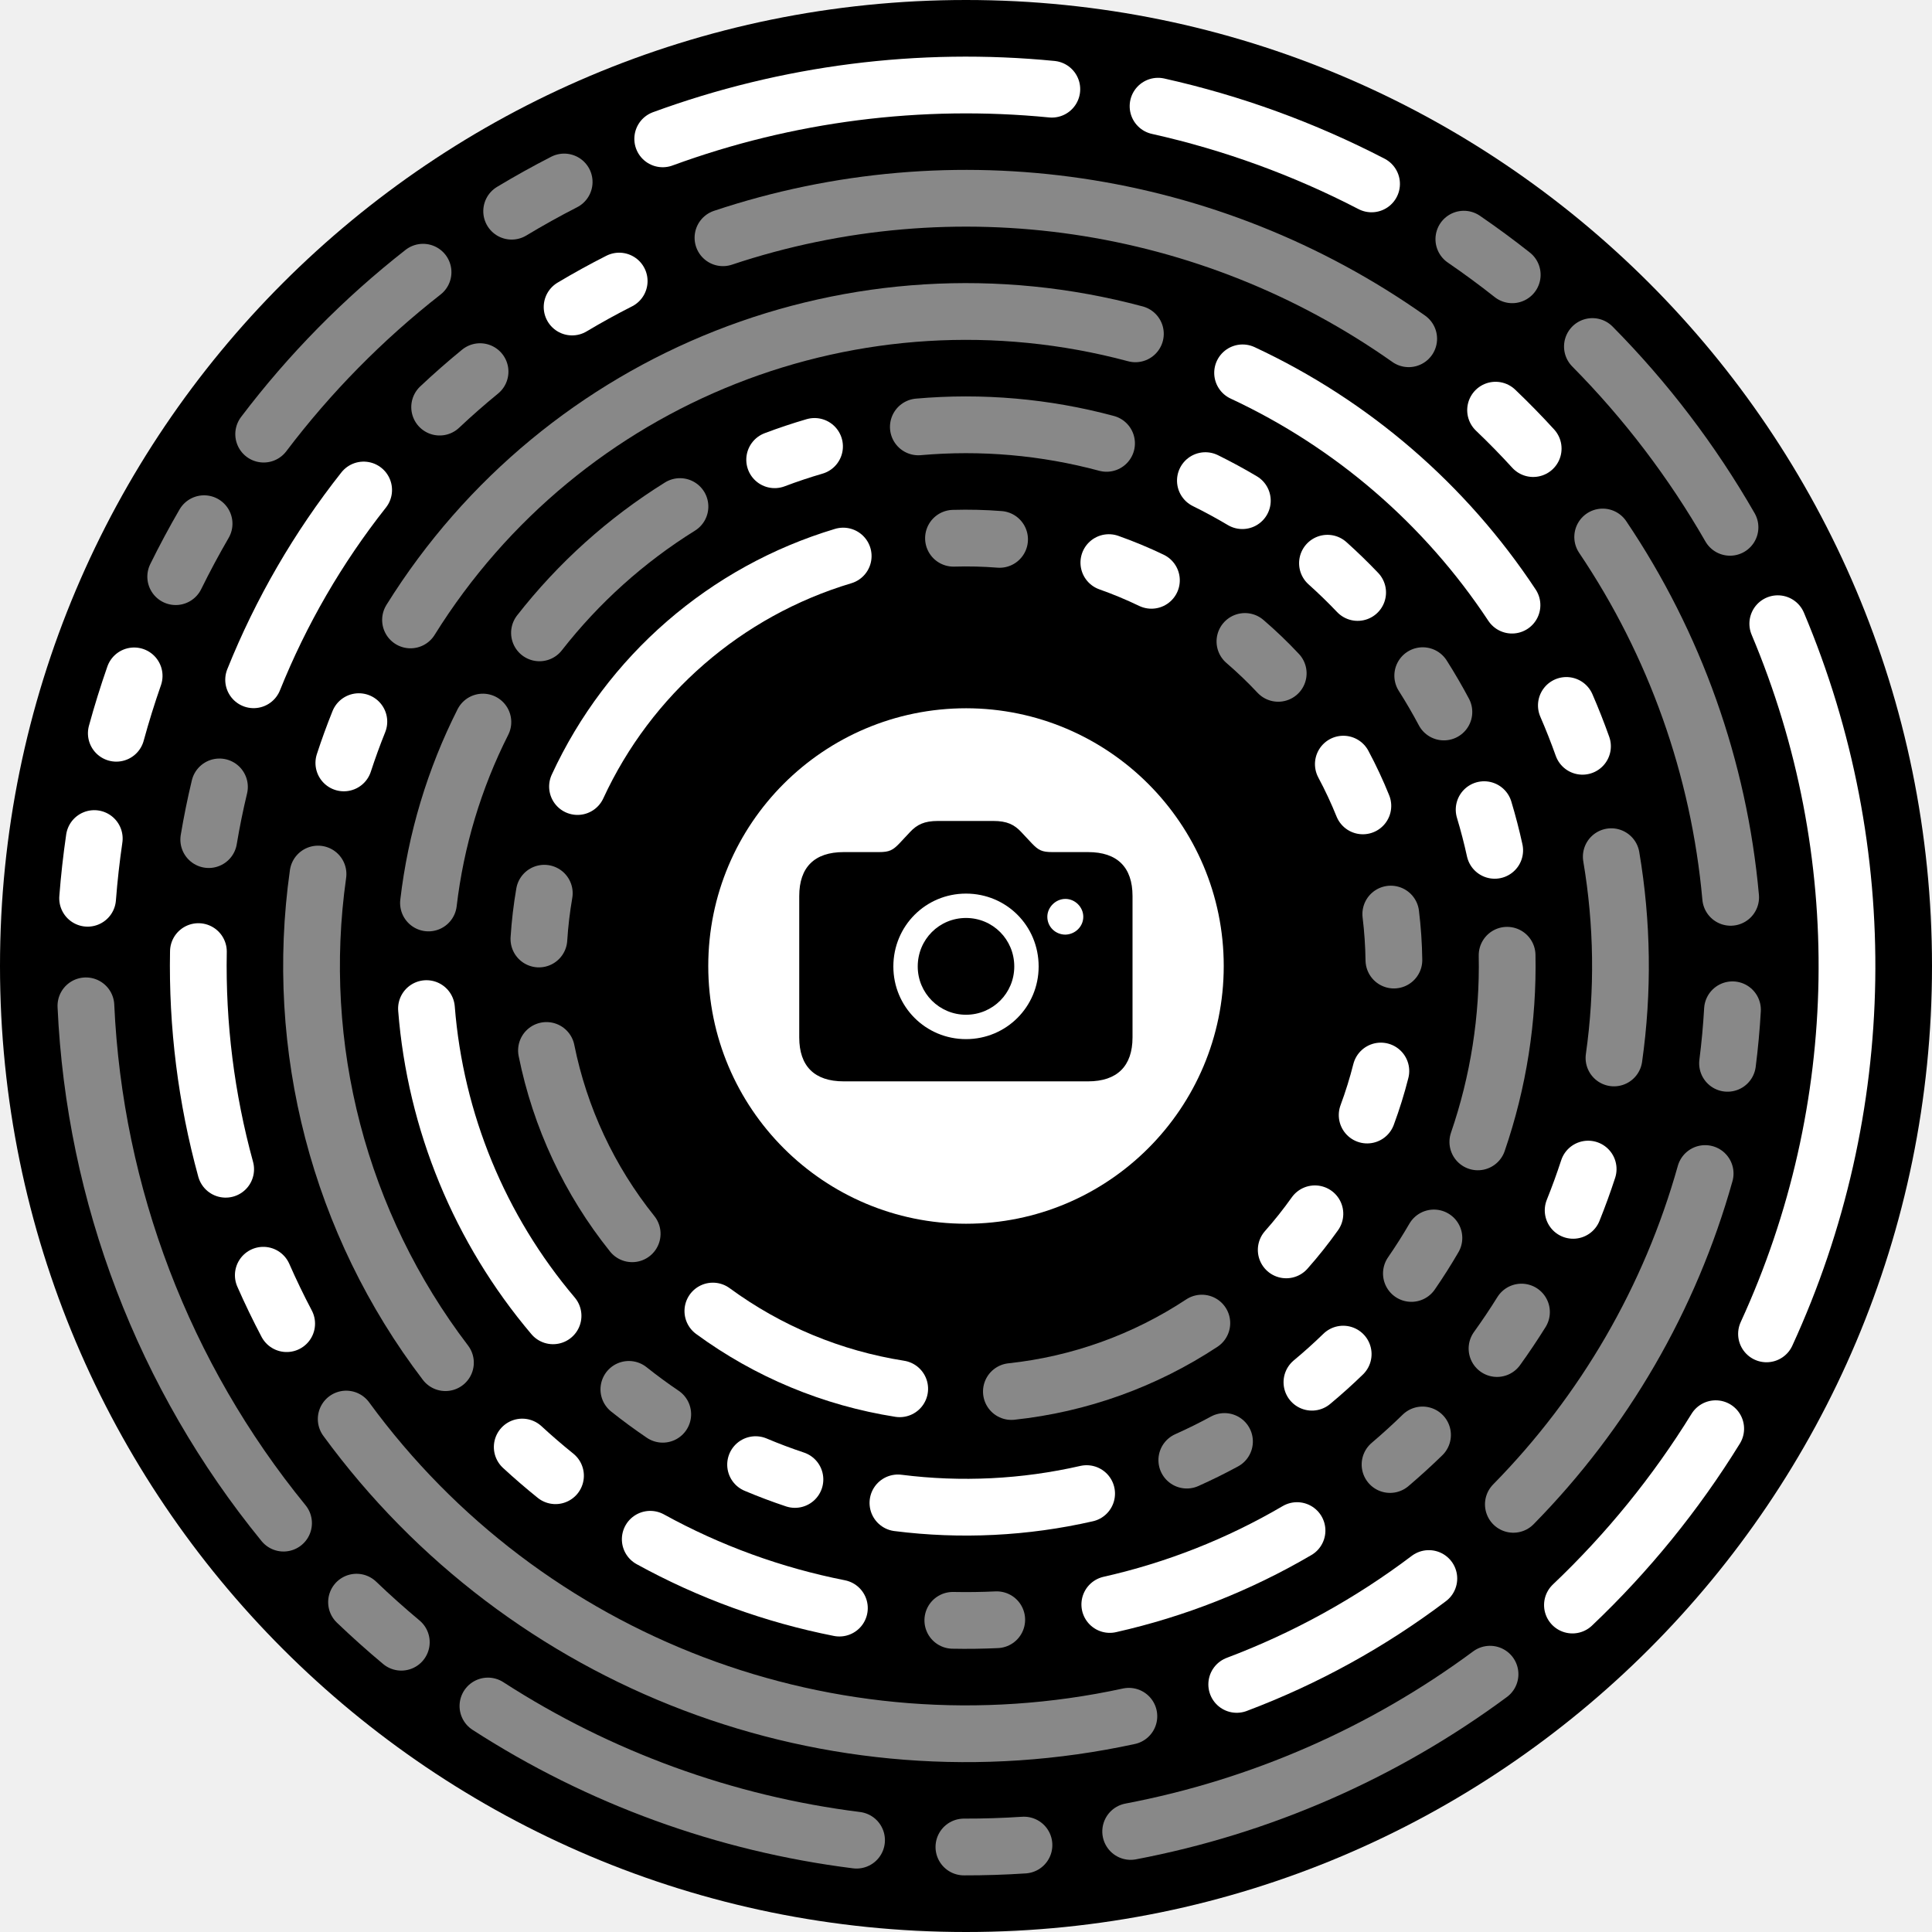
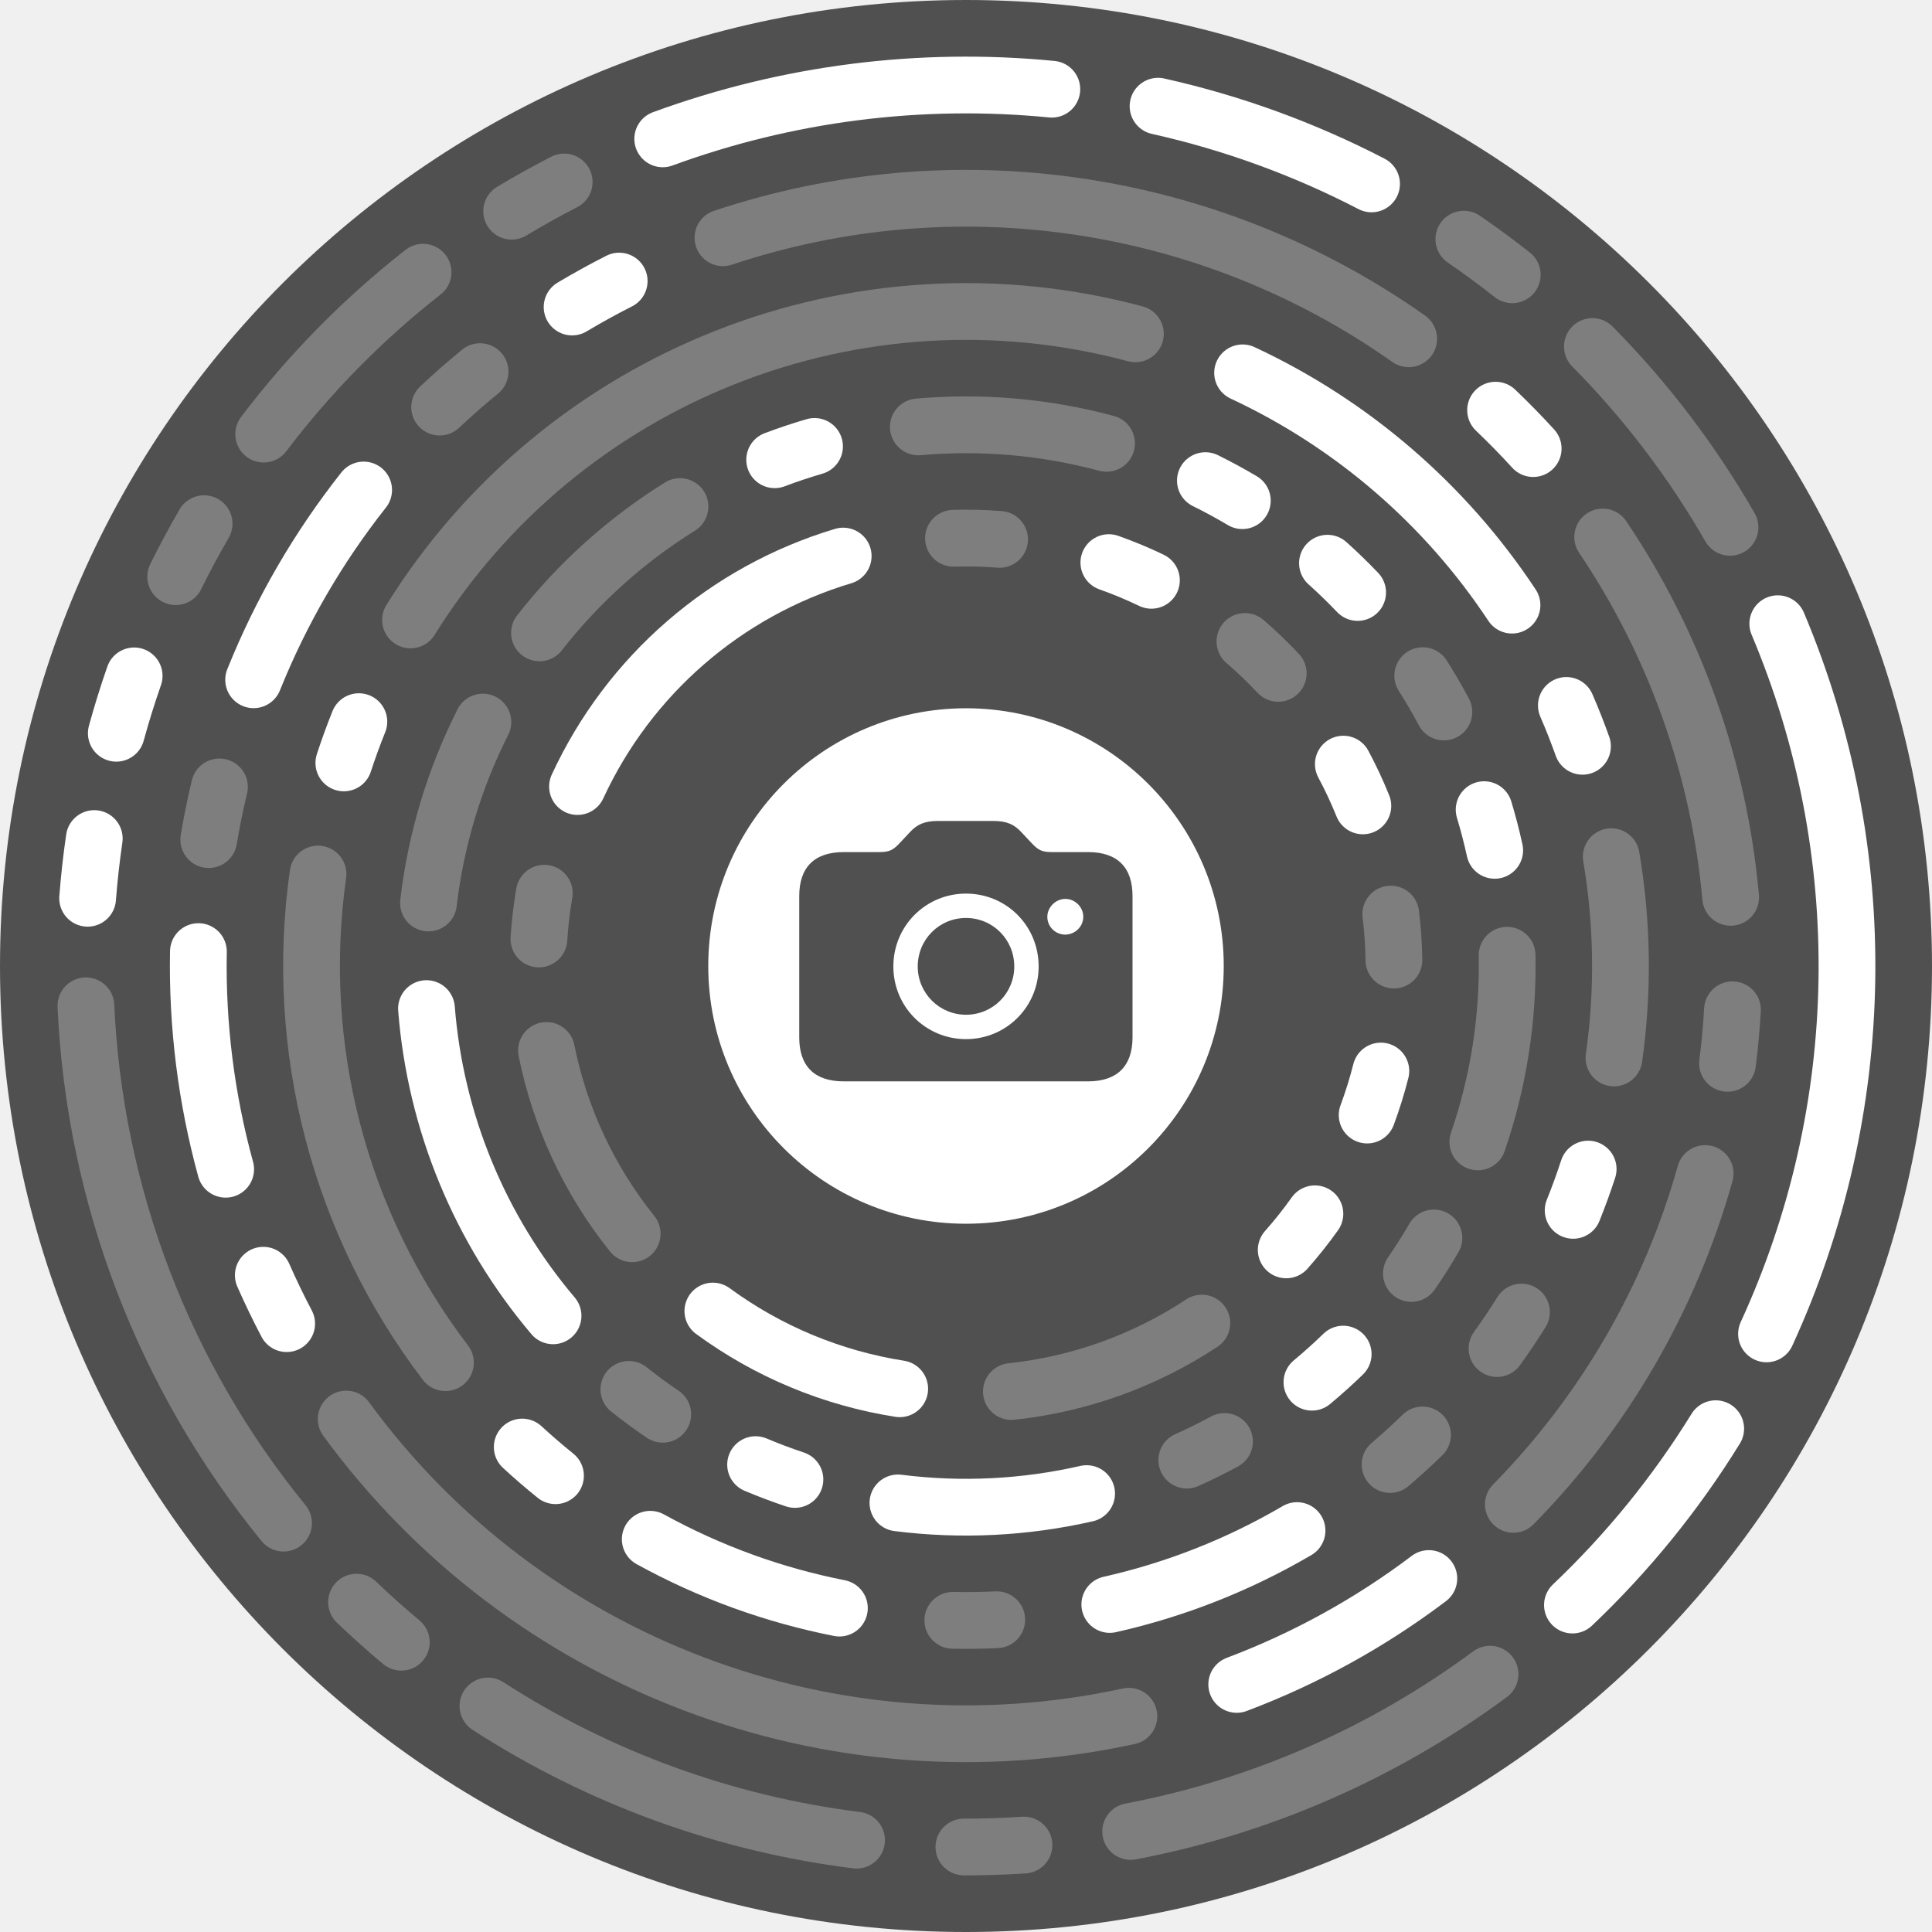
<svg xmlns="http://www.w3.org/2000/svg" data-design="Fingerprint" data-payload="https://app.nextdns.io/demo" viewBox="0 0 800 800">
-   <circle cx="400" cy="400" id="Background" r="400" style="fill:#000000" />
+   <circle cx="400" cy="400" id="Background" r="400" style="fill:#000000aa" />
  <g id="Markers">
    <g name="ring-1" transform="rotate(-78 400 400)">
      <path d="M 572.177 441.897 A 177.202 177.202 0 0 0 575.686 423.129" data-color="0" style="fill:none;stroke:#ffffff;stroke-linecap:round;stroke-miterlimit:10;stroke-width:23.5px" />
-       <path d="M 545.415 501.266 A 177.202 177.202 0 0 0 555.467 485.033" data-color="1" style="fill:none;stroke:#888888;stroke-linecap:round;stroke-miterlimit:10;stroke-width:23.5px" />
+       <path d="M 545.415 501.266 A 177.202 177.202 0 0 0 555.467 485.033" data-color="1" style="fill:none;stroke:#888888d4;stroke-linecap:round;stroke-miterlimit:10;stroke-width:23.5px" />
      <path d="M 499.014 546.958 A 177.202 177.202 0 0 0 514.251 535.452" data-color="0" style="fill:none;stroke:#ffffff;stroke-linecap:round;stroke-miterlimit:10;stroke-width:23.5px" />
-       <path d="M 439.241 572.802 A 177.202 177.202 0 0 0 457.605 567.577" data-color="1" style="fill:none;stroke:#888888;stroke-linecap:round;stroke-miterlimit:10;stroke-width:23.5px" />
+       <path d="M 439.241 572.802 A 177.202 177.202 0 0 0 457.605 567.577" data-color="1" style="fill:none;stroke:#888888d4;stroke-linecap:round;stroke-miterlimit:10;stroke-width:23.5px" />
      <path d="M 374.168 575.309 A 177.202 177.202 0 0 0 393.179 577.07" data-color="0" style="fill:none;stroke:#ffffff;stroke-linecap:round;stroke-miterlimit:10;stroke-width:23.5px" />
      <path d="M 312.583 554.139 A 177.202 177.202 0 0 0 329.675 562.649" data-color="0" style="fill:none;stroke:#ffffff;stroke-linecap:round;stroke-miterlimit:10;stroke-width:23.5px" />
-       <path d="M 231.556 455.018 A 177.202 177.202 0 0 0 275.668 526.262" data-color="1" style="fill:none;stroke:#888888;stroke-linecap:round;stroke-miterlimit:10;stroke-width:23.5px" />
+       <path d="M 231.556 455.018 A 177.202 177.202 0 0 0 275.668 526.262" data-color="1" style="fill:none;stroke:#888888d4;stroke-linecap:round;stroke-miterlimit:10;stroke-width:23.5px" />
      <path d="M 238.453 327.178 A 177.202 177.202 0 0 0 223.056 409.547" data-color="0" style="fill:none;stroke:#ffffff;stroke-linecap:round;stroke-miterlimit:10;stroke-width:23.5px" />
-       <path d="M 329.675 237.351 A 177.202 177.202 0 0 0 262.805 287.848" data-color="1" style="fill:none;stroke:#888888;stroke-linecap:round;stroke-miterlimit:10;stroke-width:23.5px" />
-       <path d="M 393.179 222.93 A 177.202 177.202 0 0 0 374.168 224.691" data-color="1" style="fill:none;stroke:#888888;stroke-linecap:round;stroke-miterlimit:10;stroke-width:23.5px" />
+       <path d="M 329.675 237.351 A 177.202 177.202 0 0 0 262.805 287.848" data-color="1" style="fill:none;stroke:#888888d4;stroke-linecap:round;stroke-miterlimit:10;stroke-width:23.5px" />
+       <path d="M 393.179 222.93 A 177.202 177.202 0 0 0 374.168 224.691" data-color="1" style="fill:none;stroke:#888888d4;stroke-linecap:round;stroke-miterlimit:10;stroke-width:23.5px" />
      <path d="M 555.467 314.967 A 177.202 177.202 0 0 0 439.241 227.198" data-color="0" style="fill:none;stroke:#ffffff;stroke-linecap:round;stroke-miterlimit:10;stroke-width:23.5px" />
-       <path d="M 575.686 376.871 A 177.202 177.202 0 0 0 572.177 358.103" data-color="1" style="fill:none;stroke:#888888;stroke-linecap:round;stroke-miterlimit:10;stroke-width:23.5px" />
+       <path d="M 575.686 376.871 A 177.202 177.202 0 0 0 572.177 358.103" data-color="1" style="fill:none;stroke:#888888d4;stroke-linecap:round;stroke-miterlimit:10;stroke-width:23.5px" />
    </g>
    <g name="ring-2" transform="rotate(-85 400 400)">
      <path d="M 601.925 497.199 A 224.101 224.101 0 0 0 608.861 481.231" data-color="0" style="fill:none;stroke:#ffffff;stroke-linecap:round;stroke-miterlimit:10;stroke-width:23.5px" />
      <path d="M 568.213 548.073 A 224.101 224.101 0 0 0 579.2 534.568" data-color="0" style="fill:none;stroke:#ffffff;stroke-linecap:round;stroke-miterlimit:10;stroke-width:23.5px" />
-       <path d="M 522.026 587.966 A 224.101 224.101 0 0 0 536.249 577.926" data-color="1" style="fill:none;stroke:#888888;stroke-linecap:round;stroke-miterlimit:10;stroke-width:23.5px" />
+       <path d="M 522.026 587.966 A 224.101 224.101 0 0 0 536.249 577.926" data-color="1" style="fill:none;stroke:#888888d4;stroke-linecap:round;stroke-miterlimit:10;stroke-width:23.5px" />
      <path d="M 466.788 613.917 A 224.101 224.101 0 0 0 483.192 608.087" data-color="0" style="fill:none;stroke:#ffffff;stroke-linecap:round;stroke-miterlimit:10;stroke-width:23.5px" />
-       <path d="M 345.917 617.477 A 224.101 224.101 0 0 0 423.966 622.816" data-color="1" style="fill:none;stroke:#888888;stroke-linecap:round;stroke-miterlimit:10;stroke-width:23.5px" />
-       <path d="M 289.248 594.821 A 224.101 224.101 0 0 0 304.705 602.831" data-color="1" style="fill:none;stroke:#888888;stroke-linecap:round;stroke-miterlimit:10;stroke-width:23.5px" />
+       <path d="M 345.917 617.477 A 224.101 224.101 0 0 0 423.966 622.816" data-color="1" style="fill:none;stroke:#888888d4;stroke-linecap:round;stroke-miterlimit:10;stroke-width:23.5px" />
+       <path d="M 289.248 594.821 A 224.101 224.101 0 0 0 304.705 602.831" data-color="1" style="fill:none;stroke:#888888d4;stroke-linecap:round;stroke-miterlimit:10;stroke-width:23.5px" />
      <path d="M 240.793 557.716 A 224.101 224.101 0 0 0 253.516 569.599" data-color="0" style="fill:none;stroke:#ffffff;stroke-linecap:round;stroke-miterlimit:10;stroke-width:23.5px" />
-       <path d="M 204.145 508.914 A 224.101 224.101 0 0 0 213.191 523.789" data-color="1" style="fill:none;stroke:#888888;stroke-linecap:round;stroke-miterlimit:10;stroke-width:23.5px" />
+       <path d="M 204.145 508.914 A 224.101 224.101 0 0 0 213.191 523.789" data-color="1" style="fill:none;stroke:#888888d4;stroke-linecap:round;stroke-miterlimit:10;stroke-width:23.5px" />
      <path d="M 176.068 391.295 A 224.101 224.101 0 0 0 186.72 468.798" data-color="0" style="fill:none;stroke:#ffffff;stroke-linecap:round;stroke-miterlimit:10;stroke-width:23.5px" />
      <path d="M 186.72 331.202 A 224.101 224.101 0 0 0 182.023 347.966" data-color="0" style="fill:none;stroke:#ffffff;stroke-linecap:round;stroke-miterlimit:10;stroke-width:23.5px" />
-       <path d="M 213.191 276.211 A 224.101 224.101 0 0 0 204.145 291.086" data-color="1" style="fill:none;stroke:#888888;stroke-linecap:round;stroke-miterlimit:10;stroke-width:23.5px" />
+       <path d="M 213.191 276.211 A 224.101 224.101 0 0 0 204.145 291.086" data-color="1" style="fill:none;stroke:#888888d4;stroke-linecap:round;stroke-miterlimit:10;stroke-width:23.5px" />
      <path d="M 362.962 178.981 A 224.101 224.101 0 0 0 240.793 242.284" data-color="0" style="fill:none;stroke:#ffffff;stroke-linecap:round;stroke-miterlimit:10;stroke-width:23.5px" />
-       <path d="M 483.192 191.913 A 224.101 224.101 0 0 0 406.597 175.996" data-color="1" style="fill:none;stroke:#888888;stroke-linecap:round;stroke-miterlimit:10;stroke-width:23.5px" />
-       <path d="M 579.2 265.432 A 224.101 224.101 0 0 0 522.026 212.034" data-color="1" style="fill:none;stroke:#888888;stroke-linecap:round;stroke-miterlimit:10;stroke-width:23.5px" />
+       <path d="M 483.192 191.913 A 224.101 224.101 0 0 0 406.597 175.996" data-color="1" style="fill:none;stroke:#888888d4;stroke-linecap:round;stroke-miterlimit:10;stroke-width:23.5px" />
+       <path d="M 579.2 265.432 A 224.101 224.101 0 0 0 522.026 212.034" data-color="1" style="fill:none;stroke:#888888d4;stroke-linecap:round;stroke-miterlimit:10;stroke-width:23.5px" />
      <path d="M 608.861 318.769 A 224.101 224.101 0 0 0 601.925 302.801" data-color="0" style="fill:none;stroke:#ffffff;stroke-linecap:round;stroke-miterlimit:10;stroke-width:23.5px" />
-       <path d="M 620.661 439.116 A 224.101 224.101 0 0 0 620.661 360.884" data-color="1" style="fill:none;stroke:#888888;stroke-linecap:round;stroke-miterlimit:10;stroke-width:23.5px" />
+       <path d="M 620.661 439.116 A 224.101 224.101 0 0 0 620.661 360.884" data-color="1" style="fill:none;stroke:#888888d4;stroke-linecap:round;stroke-miterlimit:10;stroke-width:23.5px" />
    </g>
    <g name="ring-3" transform="rotate(-70 400 400)">
      <path d="M 617.738 561.344 A 271.001 271.001 0 0 0 669.97 423.619" data-color="0" style="fill:none;stroke:#ffffff;stroke-linecap:round;stroke-miterlimit:10;stroke-width:23.5px" />
      <path d="M 572.798 608.763 A 271.001 271.001 0 0 0 586.413 596.702" data-color="0" style="fill:none;stroke:#ffffff;stroke-linecap:round;stroke-miterlimit:10;stroke-width:23.5px" />
-       <path d="M 455.988 665.154 A 271.001 271.001 0 0 0 533.922 635.598" data-color="1" style="fill:none;stroke:#888888;stroke-linecap:round;stroke-miterlimit:10;stroke-width:23.5px" />
+       <path d="M 455.988 665.154 A 271.001 271.001 0 0 0 533.922 635.598" data-color="1" style="fill:none;stroke:#888888d4;stroke-linecap:round;stroke-miterlimit:10;stroke-width:23.5px" />
      <path d="M 390.906 670.848 A 271.001 271.001 0 0 0 409.094 670.848" data-color="0" style="fill:none;stroke:#ffffff;stroke-linecap:round;stroke-miterlimit:10;stroke-width:23.5px" />
-       <path d="M 326.352 660.801 A 271.001 271.001 0 0 0 344.012 665.154" data-color="1" style="fill:none;stroke:#888888;stroke-linecap:round;stroke-miterlimit:10;stroke-width:23.5px" />
-       <path d="M 266.078 635.598 A 271.001 271.001 0 0 0 282.183 644.05" data-color="1" style="fill:none;stroke:#888888;stroke-linecap:round;stroke-miterlimit:10;stroke-width:23.5px" />
+       <path d="M 326.352 660.801 A 271.001 271.001 0 0 0 344.012 665.154" data-color="1" style="fill:none;stroke:#888888d4;stroke-linecap:round;stroke-miterlimit:10;stroke-width:23.5px" />
+       <path d="M 266.078 635.598 A 271.001 271.001 0 0 0 282.183 644.05" data-color="1" style="fill:none;stroke:#888888d4;stroke-linecap:round;stroke-miterlimit:10;stroke-width:23.5px" />
      <path d="M 171.93 546.375 A 271.001 271.001 0 0 0 227.202 608.763" data-color="0" style="fill:none;stroke:#ffffff;stroke-linecap:round;stroke-miterlimit:10;stroke-width:23.5px" />
-       <path d="M 143.528 487.541 A 271.001 271.001 0 0 0 149.977 504.547" data-color="1" style="fill:none;stroke:#888888;stroke-linecap:round;stroke-miterlimit:10;stroke-width:23.5px" />
+       <path d="M 143.528 487.541 A 271.001 271.001 0 0 0 149.977 504.547" data-color="1" style="fill:none;stroke:#888888d4;stroke-linecap:round;stroke-miterlimit:10;stroke-width:23.5px" />
      <path d="M 132.223 358.325 A 271.001 271.001 0 0 0 132.223 441.675" data-color="0" style="fill:none;stroke:#ffffff;stroke-linecap:round;stroke-miterlimit:10;stroke-width:23.5px" />
      <path d="M 149.977 295.453 A 271.001 271.001 0 0 0 143.528 312.459" data-color="0" style="fill:none;stroke:#ffffff;stroke-linecap:round;stroke-miterlimit:10;stroke-width:23.5px" />
-       <path d="M 344.012 134.846 A 271.001 271.001 0 0 0 171.93 253.625" data-color="1" style="fill:none;stroke:#888888;stroke-linecap:round;stroke-miterlimit:10;stroke-width:23.5px" />
+       <path d="M 344.012 134.846 A 271.001 271.001 0 0 0 171.93 253.625" data-color="1" style="fill:none;stroke:#888888d4;stroke-linecap:round;stroke-miterlimit:10;stroke-width:23.5px" />
      <path d="M 409.094 129.152 A 271.001 271.001 0 0 0 390.906 129.152" data-color="0" style="fill:none;stroke:#ffffff;stroke-linecap:round;stroke-miterlimit:10;stroke-width:23.5px" />
-       <path d="M 669.97 376.381 A 271.001 271.001 0 0 0 455.988 134.846" data-color="1" style="fill:none;stroke:#888888;stroke-linecap:round;stroke-miterlimit:10;stroke-width:23.5px" />
+       <path d="M 669.97 376.381 A 271.001 271.001 0 0 0 455.988 134.846" data-color="1" style="fill:none;stroke:#888888d4;stroke-linecap:round;stroke-miterlimit:10;stroke-width:23.5px" />
    </g>
    <g name="ring-4" transform="rotate(-63 400 400)">
      <path d="M 697.52 511.994 A 317.9 317.9 0 0 0 704.629 490.894" data-color="0" style="fill:none;stroke:#ffffff;stroke-linecap:round;stroke-miterlimit:10;stroke-width:23.5px" />
-       <path d="M 569.078 669.209 A 317.9 317.9 0 0 0 677.968 554.255" data-color="1" style="fill:none;stroke:#888888;stroke-linecap:round;stroke-miterlimit:10;stroke-width:23.5px" />
-       <path d="M 507.253 699.262 A 317.9 317.9 0 0 0 527.937 691.02" data-color="1" style="fill:none;stroke:#888888;stroke-linecap:round;stroke-miterlimit:10;stroke-width:23.5px" />
-       <path d="M 304.278 703.147 A 317.9 317.9 0 0 0 462.385 711.719" data-color="1" style="fill:none;stroke:#888888;stroke-linecap:round;stroke-miterlimit:10;stroke-width:23.5px" />
+       <path d="M 569.078 669.209 A 317.9 317.9 0 0 0 677.968 554.255" data-color="1" style="fill:none;stroke:#888888d4;stroke-linecap:round;stroke-miterlimit:10;stroke-width:23.5px" />
+       <path d="M 507.253 699.262 A 317.9 317.9 0 0 0 527.937 691.02" data-color="1" style="fill:none;stroke:#888888d4;stroke-linecap:round;stroke-miterlimit:10;stroke-width:23.5px" />
+       <path d="M 304.278 703.147 A 317.9 317.9 0 0 0 462.385 711.719" data-color="1" style="fill:none;stroke:#888888d4;stroke-linecap:round;stroke-miterlimit:10;stroke-width:23.5px" />
      <path d="M 185.837 634.936 A 317.9 317.9 0 0 0 261.02 685.911" data-color="0" style="fill:none;stroke:#ffffff;stroke-linecap:round;stroke-miterlimit:10;stroke-width:23.5px" />
-       <path d="M 116.333 256.495 A 317.9 317.9 0 0 0 153.814 601.13" data-color="1" style="fill:none;stroke:#888888;stroke-linecap:round;stroke-miterlimit:10;stroke-width:23.5px" />
+       <path d="M 116.333 256.495 A 317.9 317.9 0 0 0 153.814 601.13" data-color="1" style="fill:none;stroke:#888888d4;stroke-linecap:round;stroke-miterlimit:10;stroke-width:23.5px" />
      <path d="M 153.814 198.87 A 317.9 317.9 0 0 0 140.34 216.596" data-color="0" style="fill:none;stroke:#ffffff;stroke-linecap:round;stroke-miterlimit:10;stroke-width:23.5px" />
      <path d="M 261.02 114.089 A 317.9 317.9 0 0 0 185.837 165.064" data-color="0" style="fill:none;stroke:#ffffff;stroke-linecap:round;stroke-miterlimit:10;stroke-width:23.5px" />
-       <path d="M 325.732 90.897 A 317.9 317.9 0 0 0 304.278 96.853" data-color="1" style="fill:none;stroke:#888888;stroke-linecap:round;stroke-miterlimit:10;stroke-width:23.5px" />
+       <path d="M 325.732 90.897 A 317.9 317.9 0 0 0 304.278 96.853" data-color="1" style="fill:none;stroke:#888888d4;stroke-linecap:round;stroke-miterlimit:10;stroke-width:23.5px" />
      <path d="M 462.385 88.281 A 317.9 317.9 0 0 0 371.683 83.363" data-color="0" style="fill:none;stroke:#ffffff;stroke-linecap:round;stroke-miterlimit:10;stroke-width:23.5px" />
-       <path d="M 527.937 108.98 A 317.9 317.9 0 0 0 507.253 100.738" data-color="1" style="fill:none;stroke:#888888;stroke-linecap:round;stroke-miterlimit:10;stroke-width:23.5px" />
+       <path d="M 527.937 108.98 A 317.9 317.9 0 0 0 507.253 100.738" data-color="1" style="fill:none;stroke:#888888d4;stroke-linecap:round;stroke-miterlimit:10;stroke-width:23.5px" />
      <path d="M 587.507 143.286 A 317.9 317.9 0 0 0 569.078 130.791" data-color="0" style="fill:none;stroke:#ffffff;stroke-linecap:round;stroke-miterlimit:10;stroke-width:23.5px" />
-       <path d="M 714.639 445.418 A 317.9 317.9 0 0 0 622.997 173.432" data-color="1" style="fill:none;stroke:#888888;stroke-linecap:round;stroke-miterlimit:10;stroke-width:23.5px" />
+       <path d="M 714.639 445.418 A 317.9 317.9 0 0 0 622.997 173.432" data-color="1" style="fill:none;stroke:#888888d4;stroke-linecap:round;stroke-miterlimit:10;stroke-width:23.5px" />
    </g>
    <g name="ring-5" transform="rotate(-70 400 400)">
-       <path d="M 746.314 514.654 A 364.8 364.8 0 0 0 753.325 490.778" data-color="1" style="fill:none;stroke:#888888;stroke-linecap:round;stroke-miterlimit:10;stroke-width:23.5px" />
-       <path d="M 678.894 635.153 A 364.8 364.8 0 0 0 729.76 556.005" data-color="1" style="fill:none;stroke:#888888;stroke-linecap:round;stroke-miterlimit:10;stroke-width:23.5px" />
+       <path d="M 746.314 514.654 A 364.8 364.8 0 0 0 753.325 490.778" data-color="1" style="fill:none;stroke:#888888d4;stroke-linecap:round;stroke-miterlimit:10;stroke-width:23.5px" />
+       <path d="M 678.894 635.153 A 364.8 364.8 0 0 0 729.76 556.005" data-color="1" style="fill:none;stroke:#888888d4;stroke-linecap:round;stroke-miterlimit:10;stroke-width:23.5px" />
      <path d="M 370.224 763.583 A 364.8 364.8 0 0 0 648.157 667.389" data-color="0" style="fill:none;stroke:#ffffff;stroke-linecap:round;stroke-miterlimit:10;stroke-width:23.5px" />
      <path d="M 237.227 726.472 A 364.8 364.8 0 0 0 326.137 757.244" data-color="0" style="fill:none;stroke:#ffffff;stroke-linecap:round;stroke-miterlimit:10;stroke-width:23.5px" />
-       <path d="M 86.563 586.644 A 364.8 364.8 0 0 0 198.653 704.202" data-color="1" style="fill:none;stroke:#888888;stroke-linecap:round;stroke-miterlimit:10;stroke-width:23.5px" />
-       <path d="M 56.904 523.953 A 364.8 364.8 0 0 0 66.153 547.054" data-color="1" style="fill:none;stroke:#888888;stroke-linecap:round;stroke-miterlimit:10;stroke-width:23.5px" />
-       <path d="M 44.355 318.784 A 364.8 364.8 0 0 0 44.355 481.216" data-color="1" style="fill:none;stroke:#888888;stroke-linecap:round;stroke-miterlimit:10;stroke-width:23.5px" />
-       <path d="M 66.153 252.946 A 364.8 364.8 0 0 0 56.904 276.047" data-color="1" style="fill:none;stroke:#888888;stroke-linecap:round;stroke-miterlimit:10;stroke-width:23.5px" />
-       <path d="M 259.863 63.191 A 364.8 364.8 0 0 0 86.563 213.356" data-color="1" style="fill:none;stroke:#888888;stroke-linecap:round;stroke-miterlimit:10;stroke-width:23.5px" />
+       <path d="M 86.563 586.644 A 364.8 364.8 0 0 0 198.653 704.202" data-color="1" style="fill:none;stroke:#888888d4;stroke-linecap:round;stroke-miterlimit:10;stroke-width:23.5px" />
+       <path d="M 56.904 523.953 A 364.8 364.8 0 0 0 66.153 547.054" data-color="1" style="fill:none;stroke:#888888d4;stroke-linecap:round;stroke-miterlimit:10;stroke-width:23.5px" />
+       <path d="M 44.355 318.784 A 364.8 364.8 0 0 0 44.355 481.216" data-color="1" style="fill:none;stroke:#888888d4;stroke-linecap:round;stroke-miterlimit:10;stroke-width:23.5px" />
+       <path d="M 66.153 252.946 A 364.8 364.8 0 0 0 56.904 276.047" data-color="1" style="fill:none;stroke:#888888d4;stroke-linecap:round;stroke-miterlimit:10;stroke-width:23.5px" />
+       <path d="M 259.863 63.191 A 364.8 364.8 0 0 0 86.563 213.356" data-color="1" style="fill:none;stroke:#888888d4;stroke-linecap:round;stroke-miterlimit:10;stroke-width:23.5px" />
      <path d="M 326.137 42.756 A 364.8 364.8 0 0 0 301.954 48.623" data-color="0" style="fill:none;stroke:#ffffff;stroke-linecap:round;stroke-miterlimit:10;stroke-width:23.5px" />
      <path d="M 395.08 35.233 A 364.8 364.8 0 0 0 370.224 36.417" data-color="0" style="fill:none;stroke:#ffffff;stroke-linecap:round;stroke-miterlimit:10;stroke-width:23.5px" />
-       <path d="M 464.202 40.894 A 364.8 364.8 0 0 0 439.571 37.353" data-color="1" style="fill:none;stroke:#888888;stroke-linecap:round;stroke-miterlimit:10;stroke-width:23.5px" />
-       <path d="M 593.069 90.479 A 364.8 364.8 0 0 0 507.487 51.395" data-color="1" style="fill:none;stroke:#888888;stroke-linecap:round;stroke-miterlimit:10;stroke-width:23.5px" />
-       <path d="M 648.157 132.611 A 364.8 364.8 0 0 0 629.351 116.315" data-color="1" style="fill:none;stroke:#888888;stroke-linecap:round;stroke-miterlimit:10;stroke-width:23.5px" />
+       <path d="M 464.202 40.894 A 364.8 364.8 0 0 0 439.571 37.353" data-color="1" style="fill:none;stroke:#888888d4;stroke-linecap:round;stroke-miterlimit:10;stroke-width:23.5px" />
+       <path d="M 593.069 90.479 A 364.8 364.8 0 0 0 507.487 51.395" data-color="1" style="fill:none;stroke:#888888d4;stroke-linecap:round;stroke-miterlimit:10;stroke-width:23.5px" />
+       <path d="M 648.157 132.611 A 364.8 364.8 0 0 0 629.351 116.315" data-color="1" style="fill:none;stroke:#888888d4;stroke-linecap:round;stroke-miterlimit:10;stroke-width:23.5px" />
      <path d="M 753.325 309.222 A 364.8 364.8 0 0 0 678.894 164.847" data-color="0" style="fill:none;stroke:#ffffff;stroke-linecap:round;stroke-miterlimit:10;stroke-width:23.5px" />
      <path d="M 761.754 447.042 A 364.8 364.8 0 0 0 761.754 352.958" data-color="0" style="fill:none;stroke:#ffffff;stroke-linecap:round;stroke-miterlimit:10;stroke-width:23.5px" />
    </g>
  </g>
  <g id="Logo" data-logo-type="Camera" transform="translate(293.2757 293.2757) scale(1.874 1.874)">
    <path d="M56.95,40.953c-8.905,0-16.051,7.145-16.051,16.104c0,8.905,7.145,16.051,16.051,16.051s16.051-7.145,16.051-16.051C73.001,48.045,65.855,40.953,56.95,40.953z M56.95,67.721c-5.866,0-10.665-4.746-10.665-10.665c0-5.972,4.746-10.718,10.665-10.718s10.665,4.746,10.665,10.718C67.615,62.976,62.869,67.721,56.95,67.721z" style="fill:#ffffff" />
    <path d="M78.919,42.126c-2.186,0-3.999,1.866-3.999,3.946c0,2.24,1.813,3.946,3.999,3.946c2.133-0.053,3.946-1.76,3.946-3.946C82.865,43.939,81.052,42.126,78.919,42.126z" style="fill:#ffffff" />
    <path d="M57.003,0C57.003,0,56.95,0,57.003,0C25.489,0,0,25.489,0,56.95s25.489,56.95,56.95,56.95s56.95-25.489,56.95-56.95C113.9,25.542,88.411,0.053,57.003,0z M93.744,72.734c0,6.346-3.413,9.705-9.812,9.705H29.915c-6.452,0-9.812-3.359-9.812-9.705V41.486c0-6.346,3.359-9.705,9.812-9.705h7.785c2.346,0,3.093-0.427,4.533-1.92l2.346-2.506c1.546-1.653,3.146-2.453,6.186-2.453H62.976c3.039,0,4.639,0.8,6.186,2.453l2.346,2.506c1.44,1.493,2.186,1.92,4.533,1.92h7.892c6.452,0,9.812,3.359,9.812,9.705V72.734H93.744z" style="fill:#ffffff" />
  </g>
</svg>
